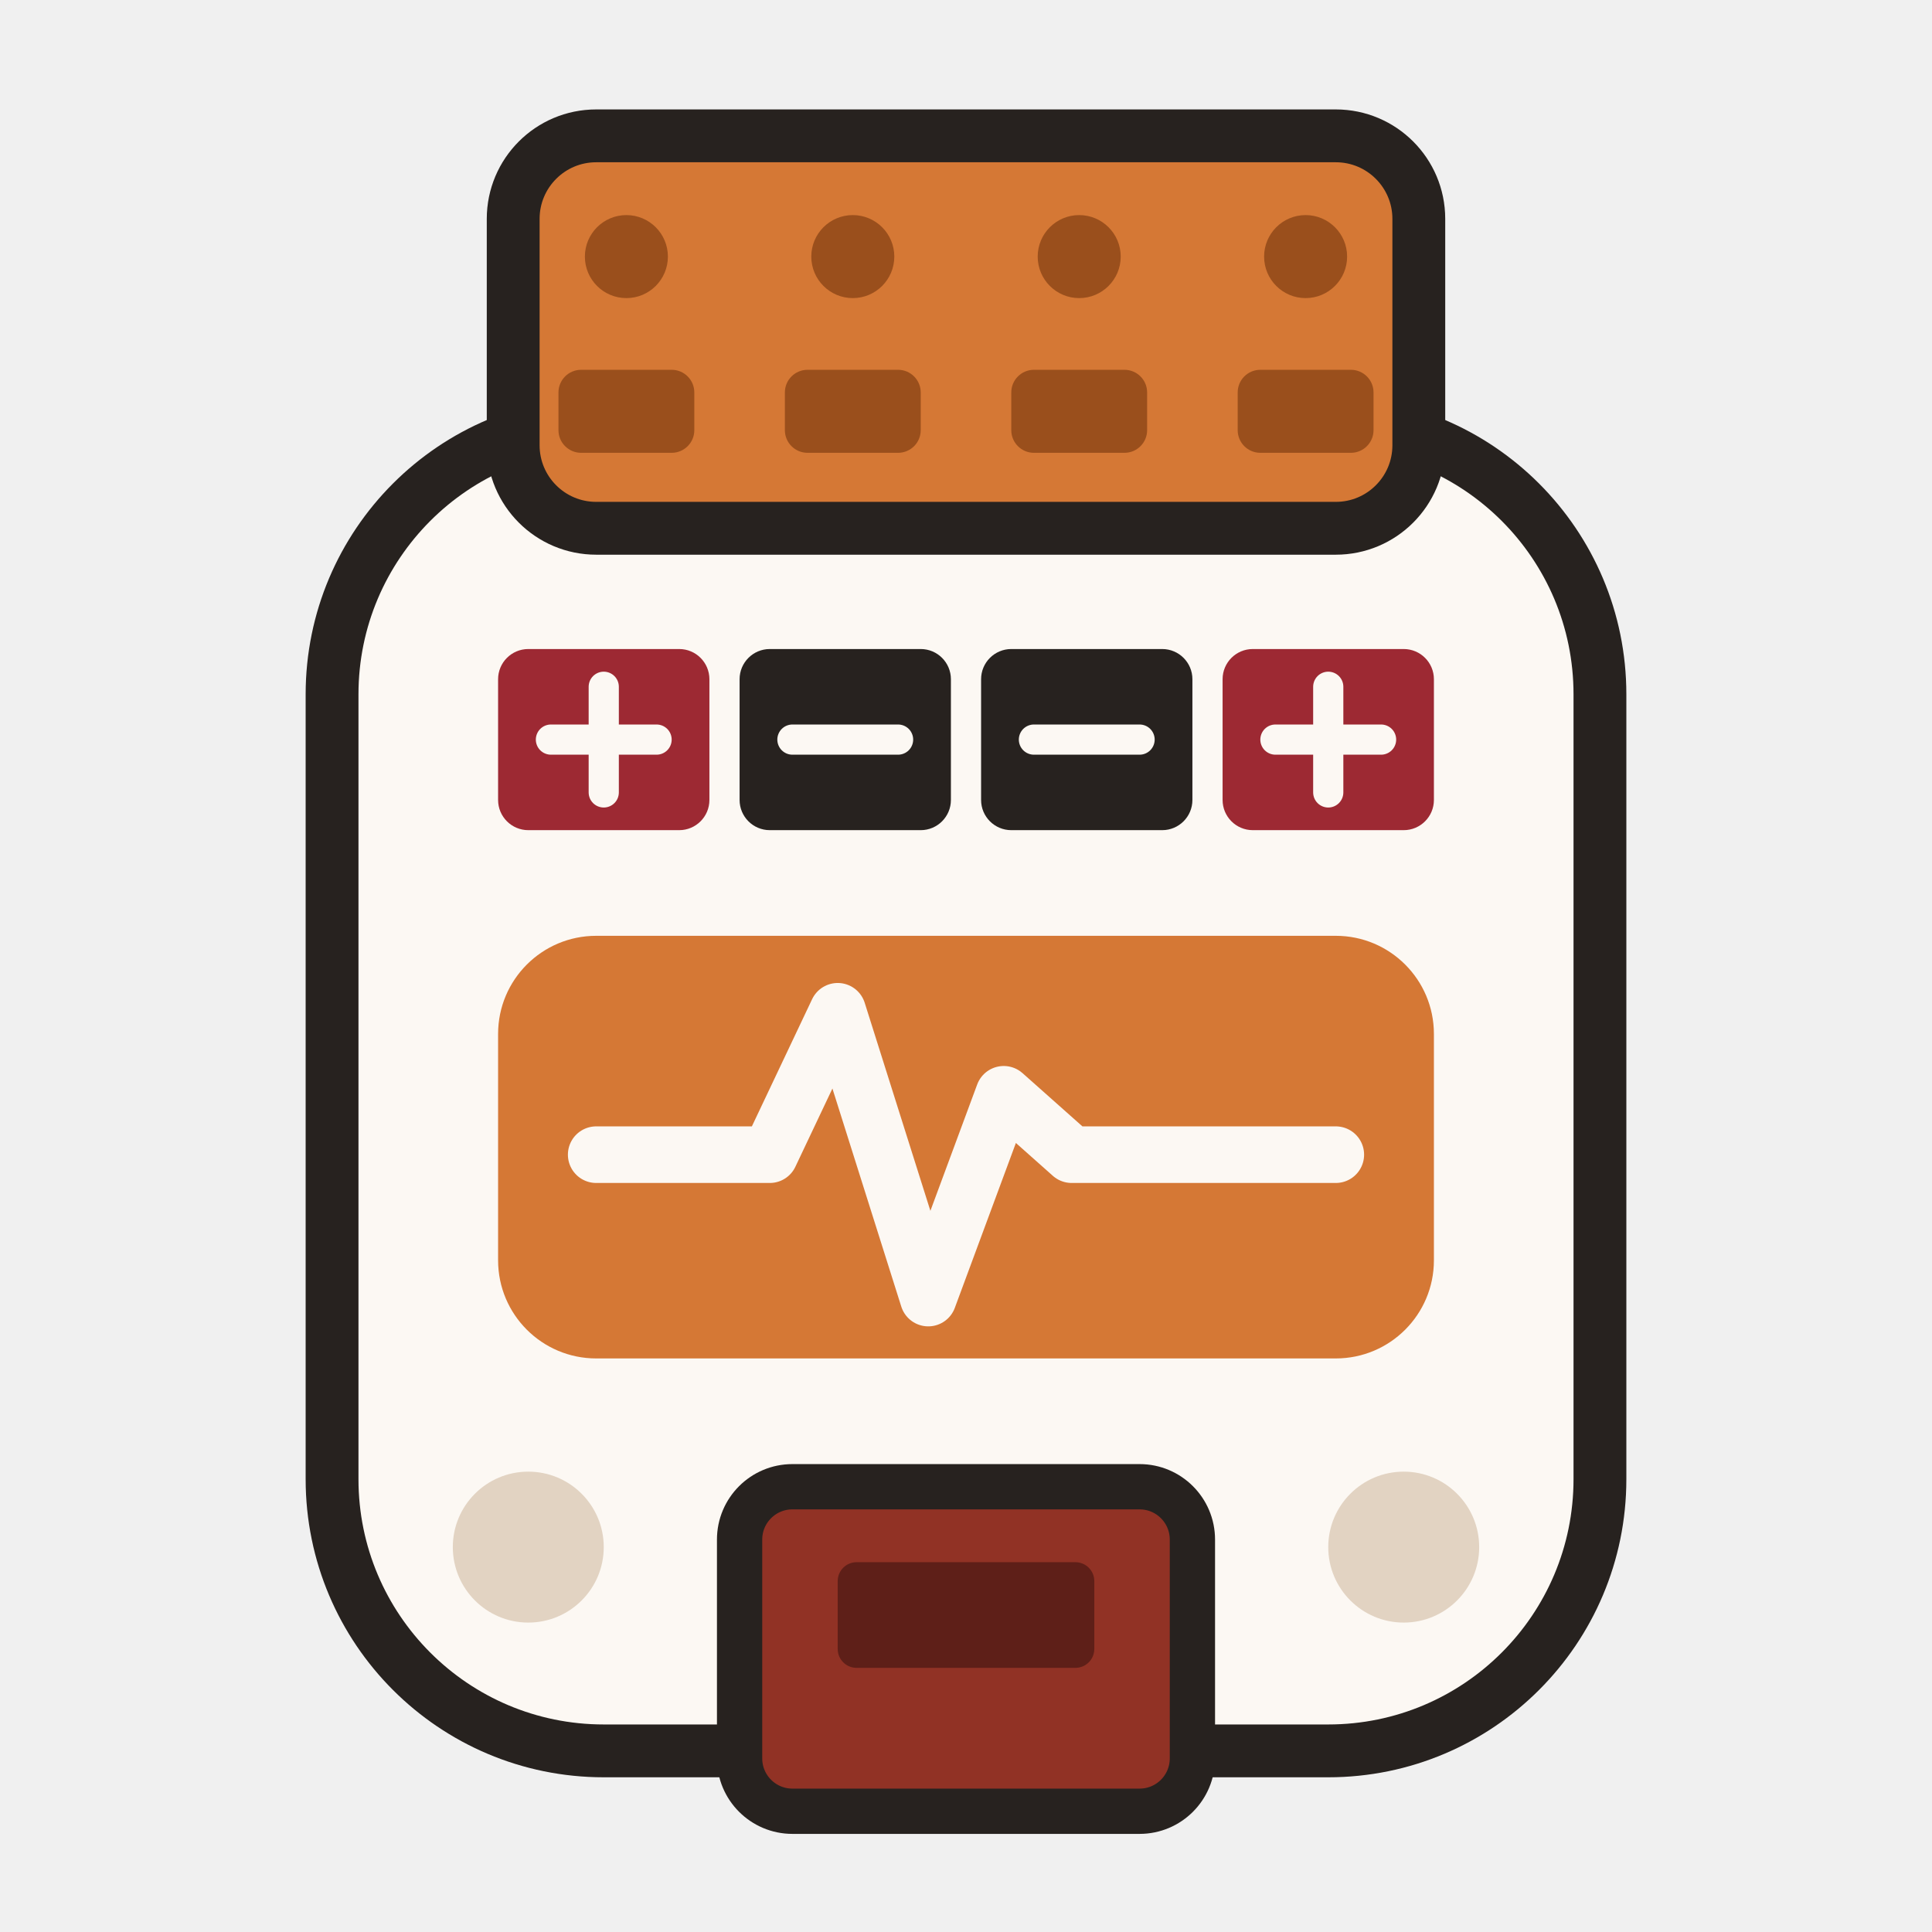
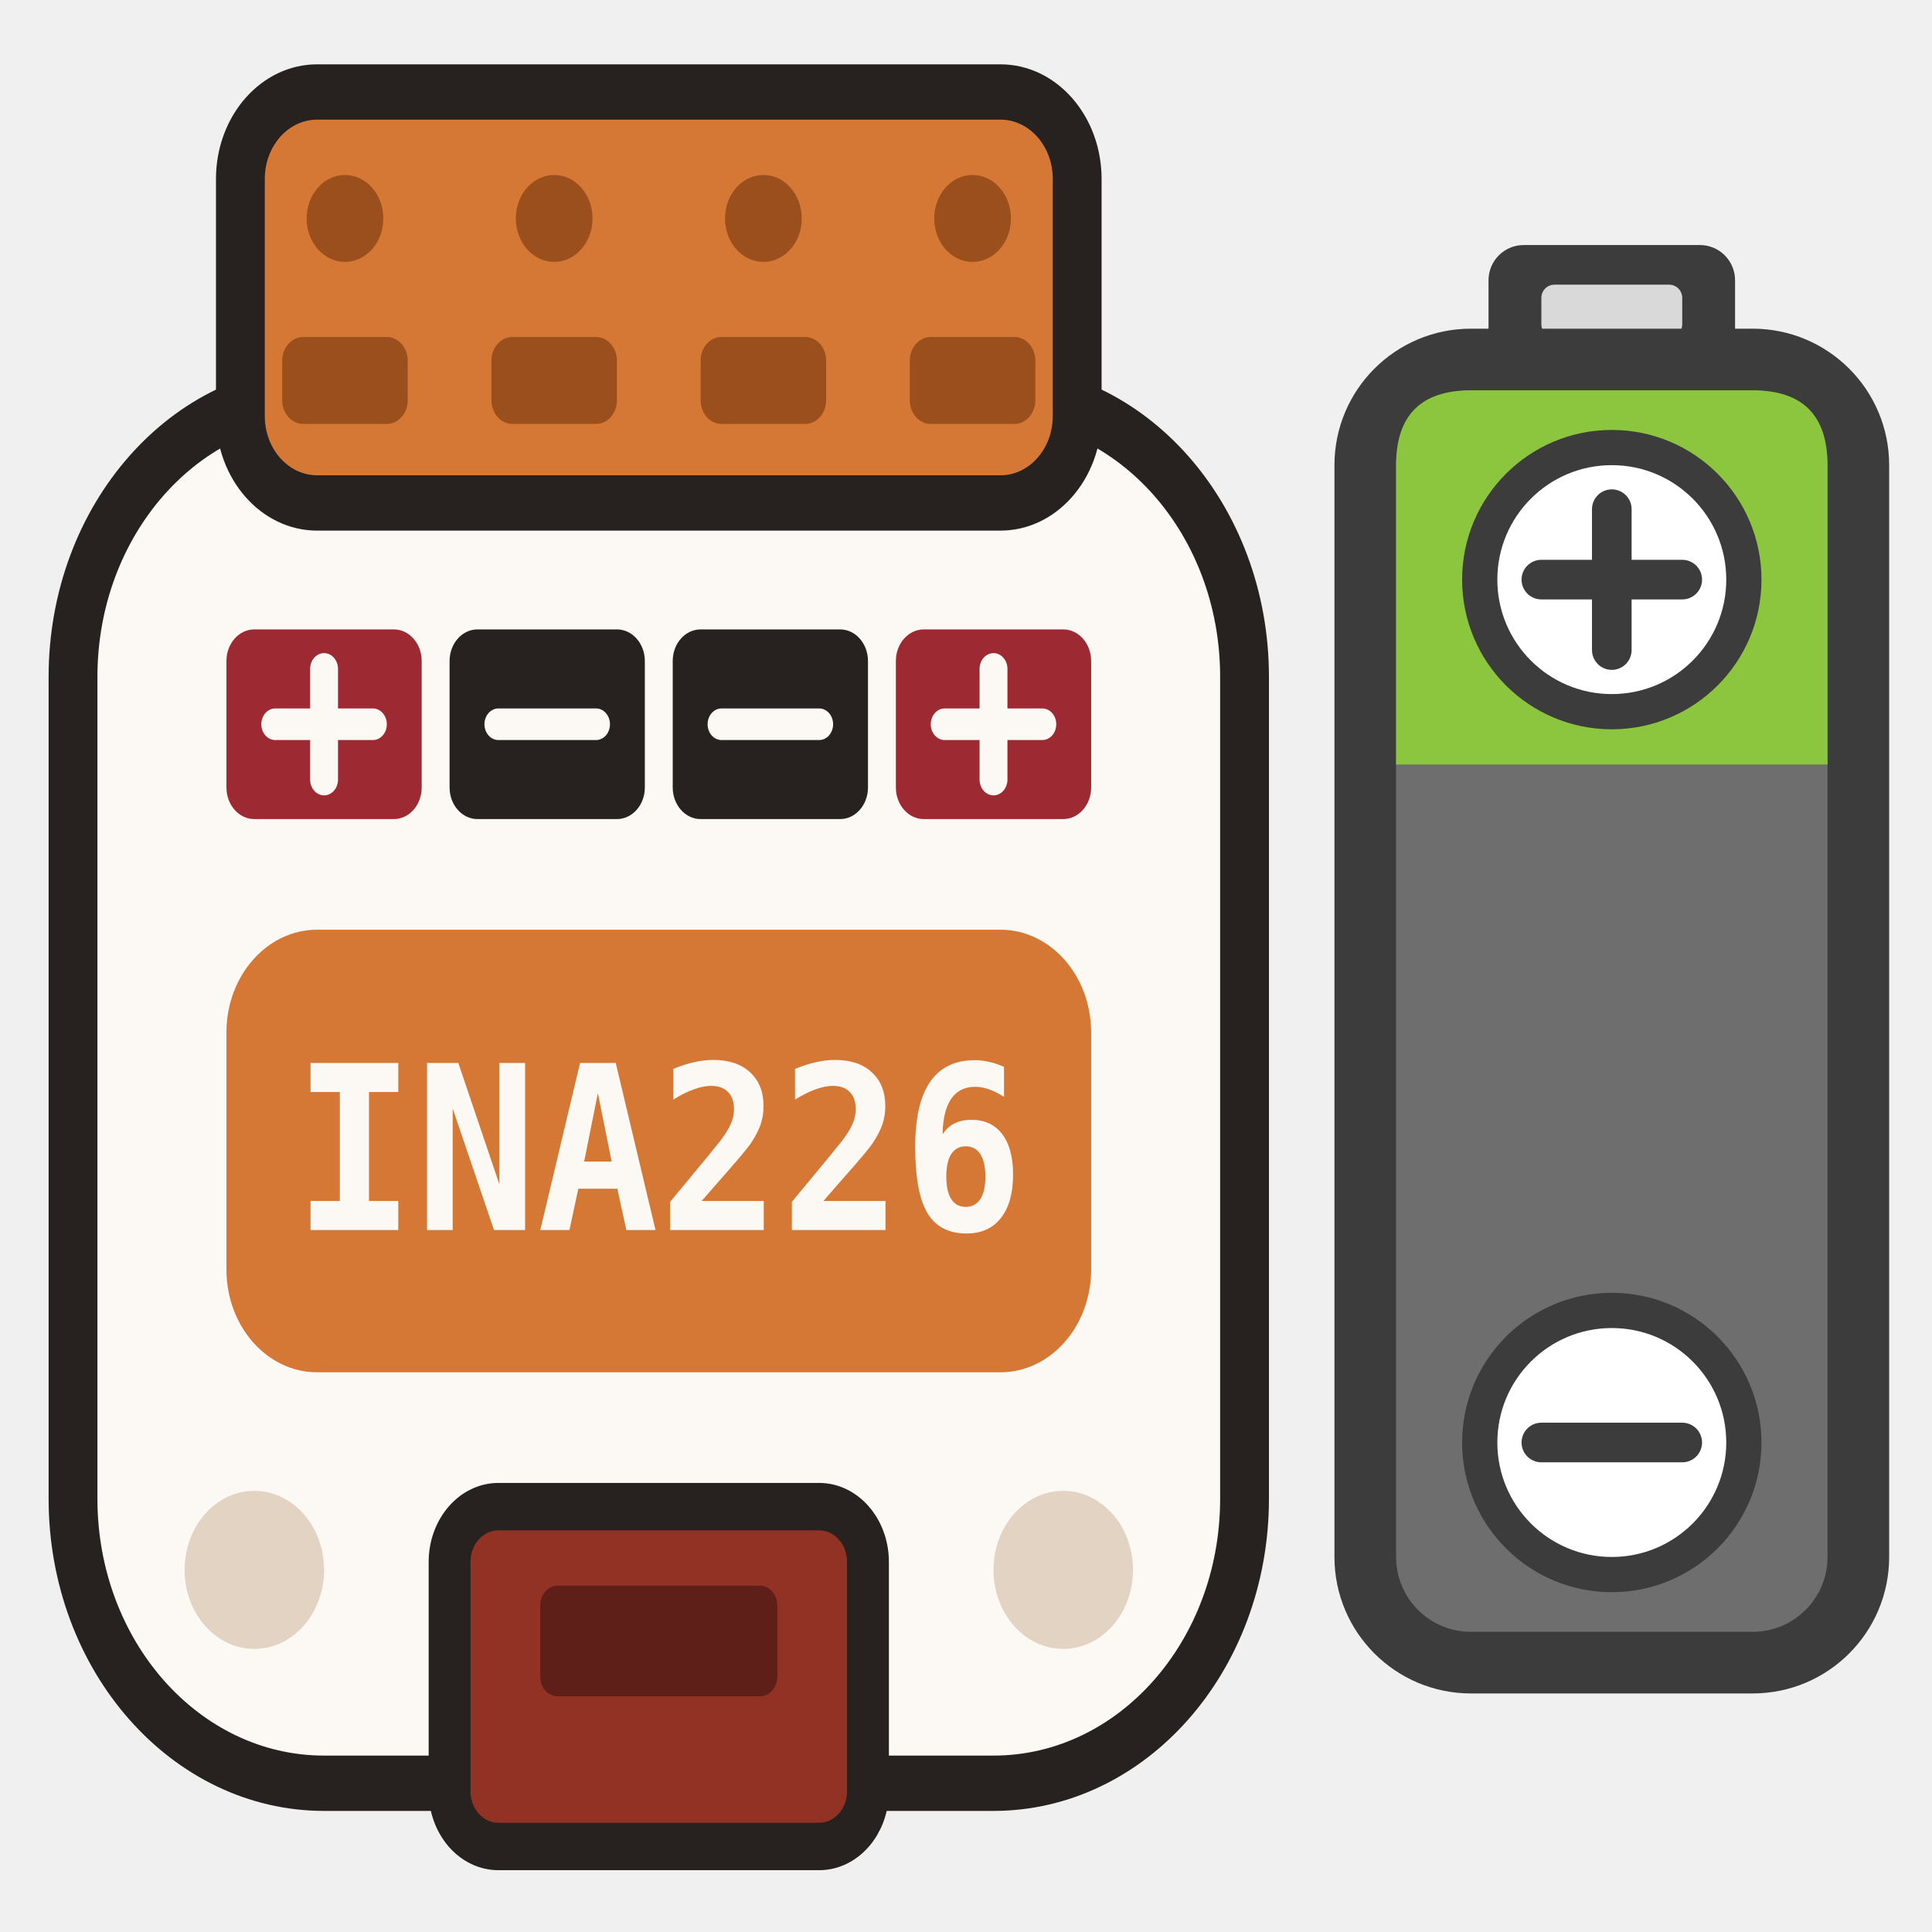
<svg xmlns="http://www.w3.org/2000/svg" viewBox="0 0 512 512" width="512" height="512">
-   <rect x="88" y="112" width="336" height="352" rx="72" fill="#FCF8F3" stroke="#27221F" stroke-width="14" />
-   <rect x="136" y="36" width="240" height="104" rx="22" fill="#D57835" stroke="#27221F" stroke-width="14" />
-   <circle cx="166" cy="68" r="11" fill="#9A4F1C" />
-   <circle cx="226" cy="68" r="11" fill="#9A4F1C" />
-   <circle cx="286" cy="68" r="11" fill="#9A4F1C" />
-   <circle cx="346" cy="68" r="11" fill="#9A4F1C" />
-   <rect x="148" y="98" width="36" height="22" rx="6" fill="#9A4F1C" />
-   <rect x="208" y="98" width="36" height="22" rx="6" fill="#9A4F1C" />
-   <rect x="268" y="98" width="36" height="22" rx="6" fill="#9A4F1C" />
-   <rect x="328" y="98" width="36" height="22" rx="6" fill="#9A4F1C" />
-   <rect x="132" y="172" width="56" height="48" rx="8" fill="#9D2933" />
-   <rect x="196" y="172" width="56" height="48" rx="8" fill="#27221F" />
-   <rect x="260" y="172" width="56" height="48" rx="8" fill="#27221F" />
-   <rect x="324" y="172" width="56" height="48" rx="8" fill="#9D2933" />
-   <path d="M146 196 H174 M160 182 V210" stroke="#FCF8F3" stroke-width="8" stroke-linecap="round" fill="none" />
-   <path d="M210 196 H238" stroke="#FCF8F3" stroke-width="8" stroke-linecap="round" fill="none" />
-   <path d="M274 196 H302" stroke="#FCF8F3" stroke-width="8" stroke-linecap="round" fill="none" />
-   <path d="M338 196 H366 M352 182 V210" stroke="#FCF8F3" stroke-width="8" stroke-linecap="round" fill="none" />
-   <rect x="132" y="248" width="248" height="112" rx="26" fill="#D57835" />
-   <polyline points="158,306 204,306 222,268 246,344 266,290 284,306 354,306" fill="none" stroke="#FCF8F3" stroke-width="15" stroke-linecap="round" stroke-linejoin="round" />
-   <circle cx="140" cy="410" r="20" fill="#E2D3C2" />
-   <circle cx="372" cy="410" r="20" fill="#E2D3C2" />
-   <rect x="196" y="394" width="120" height="86" rx="14" fill="#913225" stroke="#27221F" stroke-width="12" />
-   <rect x="222" y="414" width="68" height="28" rx="5" fill="#5E1F18" />
+   <g transform="translate(-86.6 -62.6) scale(1.232)">
+     <g transform="translate(20 40) scale(0.75 0.85)">
+       <rect x="88" y="112" width="336" height="352" rx="72" fill="#FCF8F3" stroke="#27221F" stroke-width="14" />
+       <rect x="136" y="36" width="240" height="104" rx="22" fill="#D57835" stroke="#27221F" stroke-width="14" />
+       <circle cx="166" cy="68" r="11" fill="#9A4F1C" />
+       <circle cx="226" cy="68" r="11" fill="#9A4F1C" />
+       <circle cx="286" cy="68" r="11" fill="#9A4F1C" />
+       <circle cx="346" cy="68" r="11" fill="#9A4F1C" />
+       <rect x="148" y="98" width="36" height="22" rx="6" fill="#9A4F1C" />
+       <rect x="208" y="98" width="36" height="22" rx="6" fill="#9A4F1C" />
+       <rect x="268" y="98" width="36" height="22" rx="6" fill="#9A4F1C" />
+       <rect x="328" y="98" width="36" height="22" rx="6" fill="#9A4F1C" />
+       <rect x="132" y="172" width="56" height="48" rx="8" fill="#9D2933" />
+       <rect x="196" y="172" width="56" height="48" rx="8" fill="#27221F" />
+       <rect x="260" y="172" width="56" height="48" rx="8" fill="#27221F" />
+       <rect x="324" y="172" width="56" height="48" rx="8" fill="#9D2933" />
+       <path d="M146 196 H174 M160 182 V210" stroke="#FCF8F3" stroke-width="8" stroke-linecap="round" fill="none" />
+       <path d="M210 196 H238" stroke="#FCF8F3" stroke-width="8" stroke-linecap="round" fill="none" />
+       <path d="M274 196 H302" stroke="#FCF8F3" stroke-width="8" stroke-linecap="round" fill="none" />
+       <path d="M338 196 H366 M352 182 V210" stroke="#FCF8F3" stroke-width="8" stroke-linecap="round" fill="none" />
+       <rect x="132" y="248" width="248" height="112" rx="26" fill="#D57835" />
+       <text x="256" y="324" text-anchor="middle" font-family="Consolas, 'DejaVu Sans Mono', monospace" font-size="58" font-weight="700" fill="#FCF8F3">INA226</text>
+       <circle cx="140" cy="410" r="20" fill="#E2D3C2" />
+       <circle cx="372" cy="410" r="20" fill="#E2D3C2" />
+       <rect x="196" y="394" width="120" height="86" rx="14" fill="#913225" stroke="#27221F" stroke-width="12" />
+       <rect x="222" y="414" width="68" height="28" rx="5" fill="#5E1F18" />
+     </g>
+     <g transform="translate(417 259.3) scale(0.947) translate(-404 -232.5)">
+       <rect x="376" y="68" width="56" height="34" rx="8" fill="#3C3C3C" />
+       <rect x="388" y="77" width="32" height="12" rx="3" fill="#D9D9D9" />
+       <rect x="348" y="94" width="112" height="296" rx="24" fill="#6E6E6E" stroke="#3C3C3C" stroke-width="14" />
+       <path d="M355 186 V118 Q355 101 372 101 H436 Q453 101 453 118 V186 Z" fill="#8CC63F" />
+       <circle cx="404" cy="144" r="30" fill="#FFFFFF" stroke="#3C3C3C" stroke-width="8" />
+       <path d="M388 144 H420 M404 128 V160" stroke="#3C3C3C" stroke-width="9" stroke-linecap="round" />
+       <circle cx="404" cy="340" r="30" fill="#FFFFFF" stroke="#3C3C3C" stroke-width="8" />
+       <path d="M388 340 H420" stroke="#3C3C3C" stroke-width="9" stroke-linecap="round" />
+     </g>
+   </g>
</svg>
